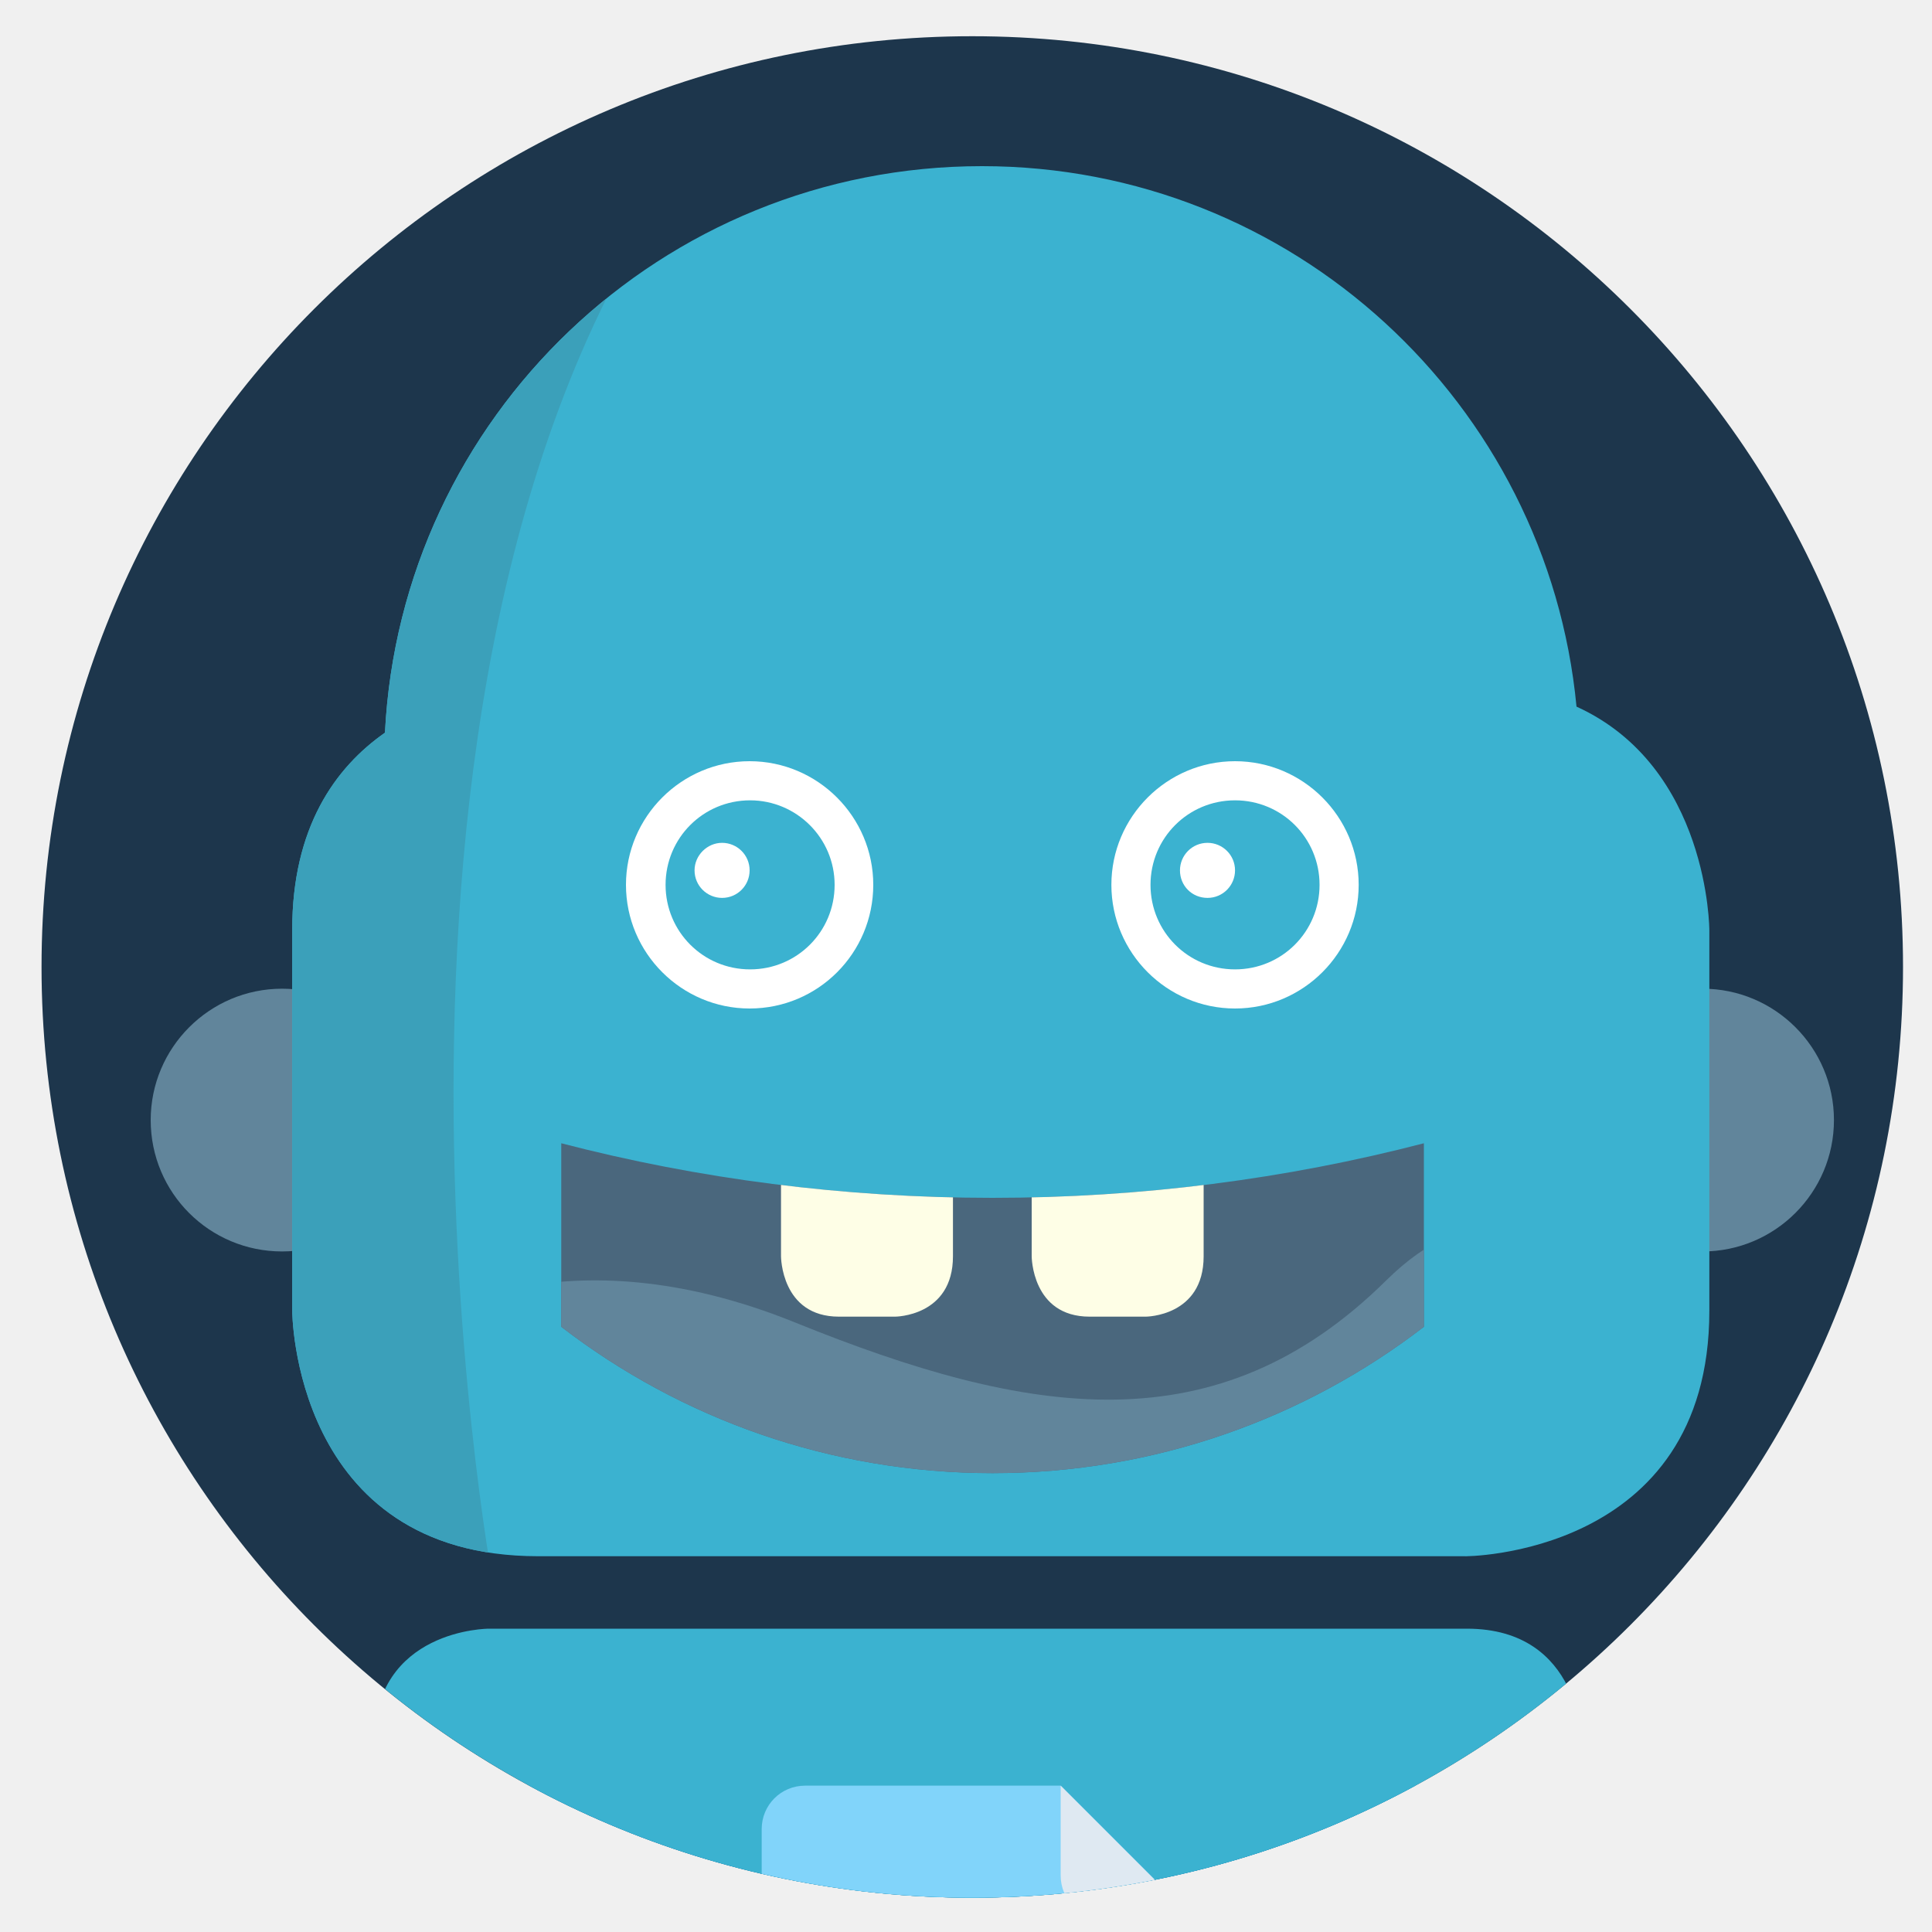
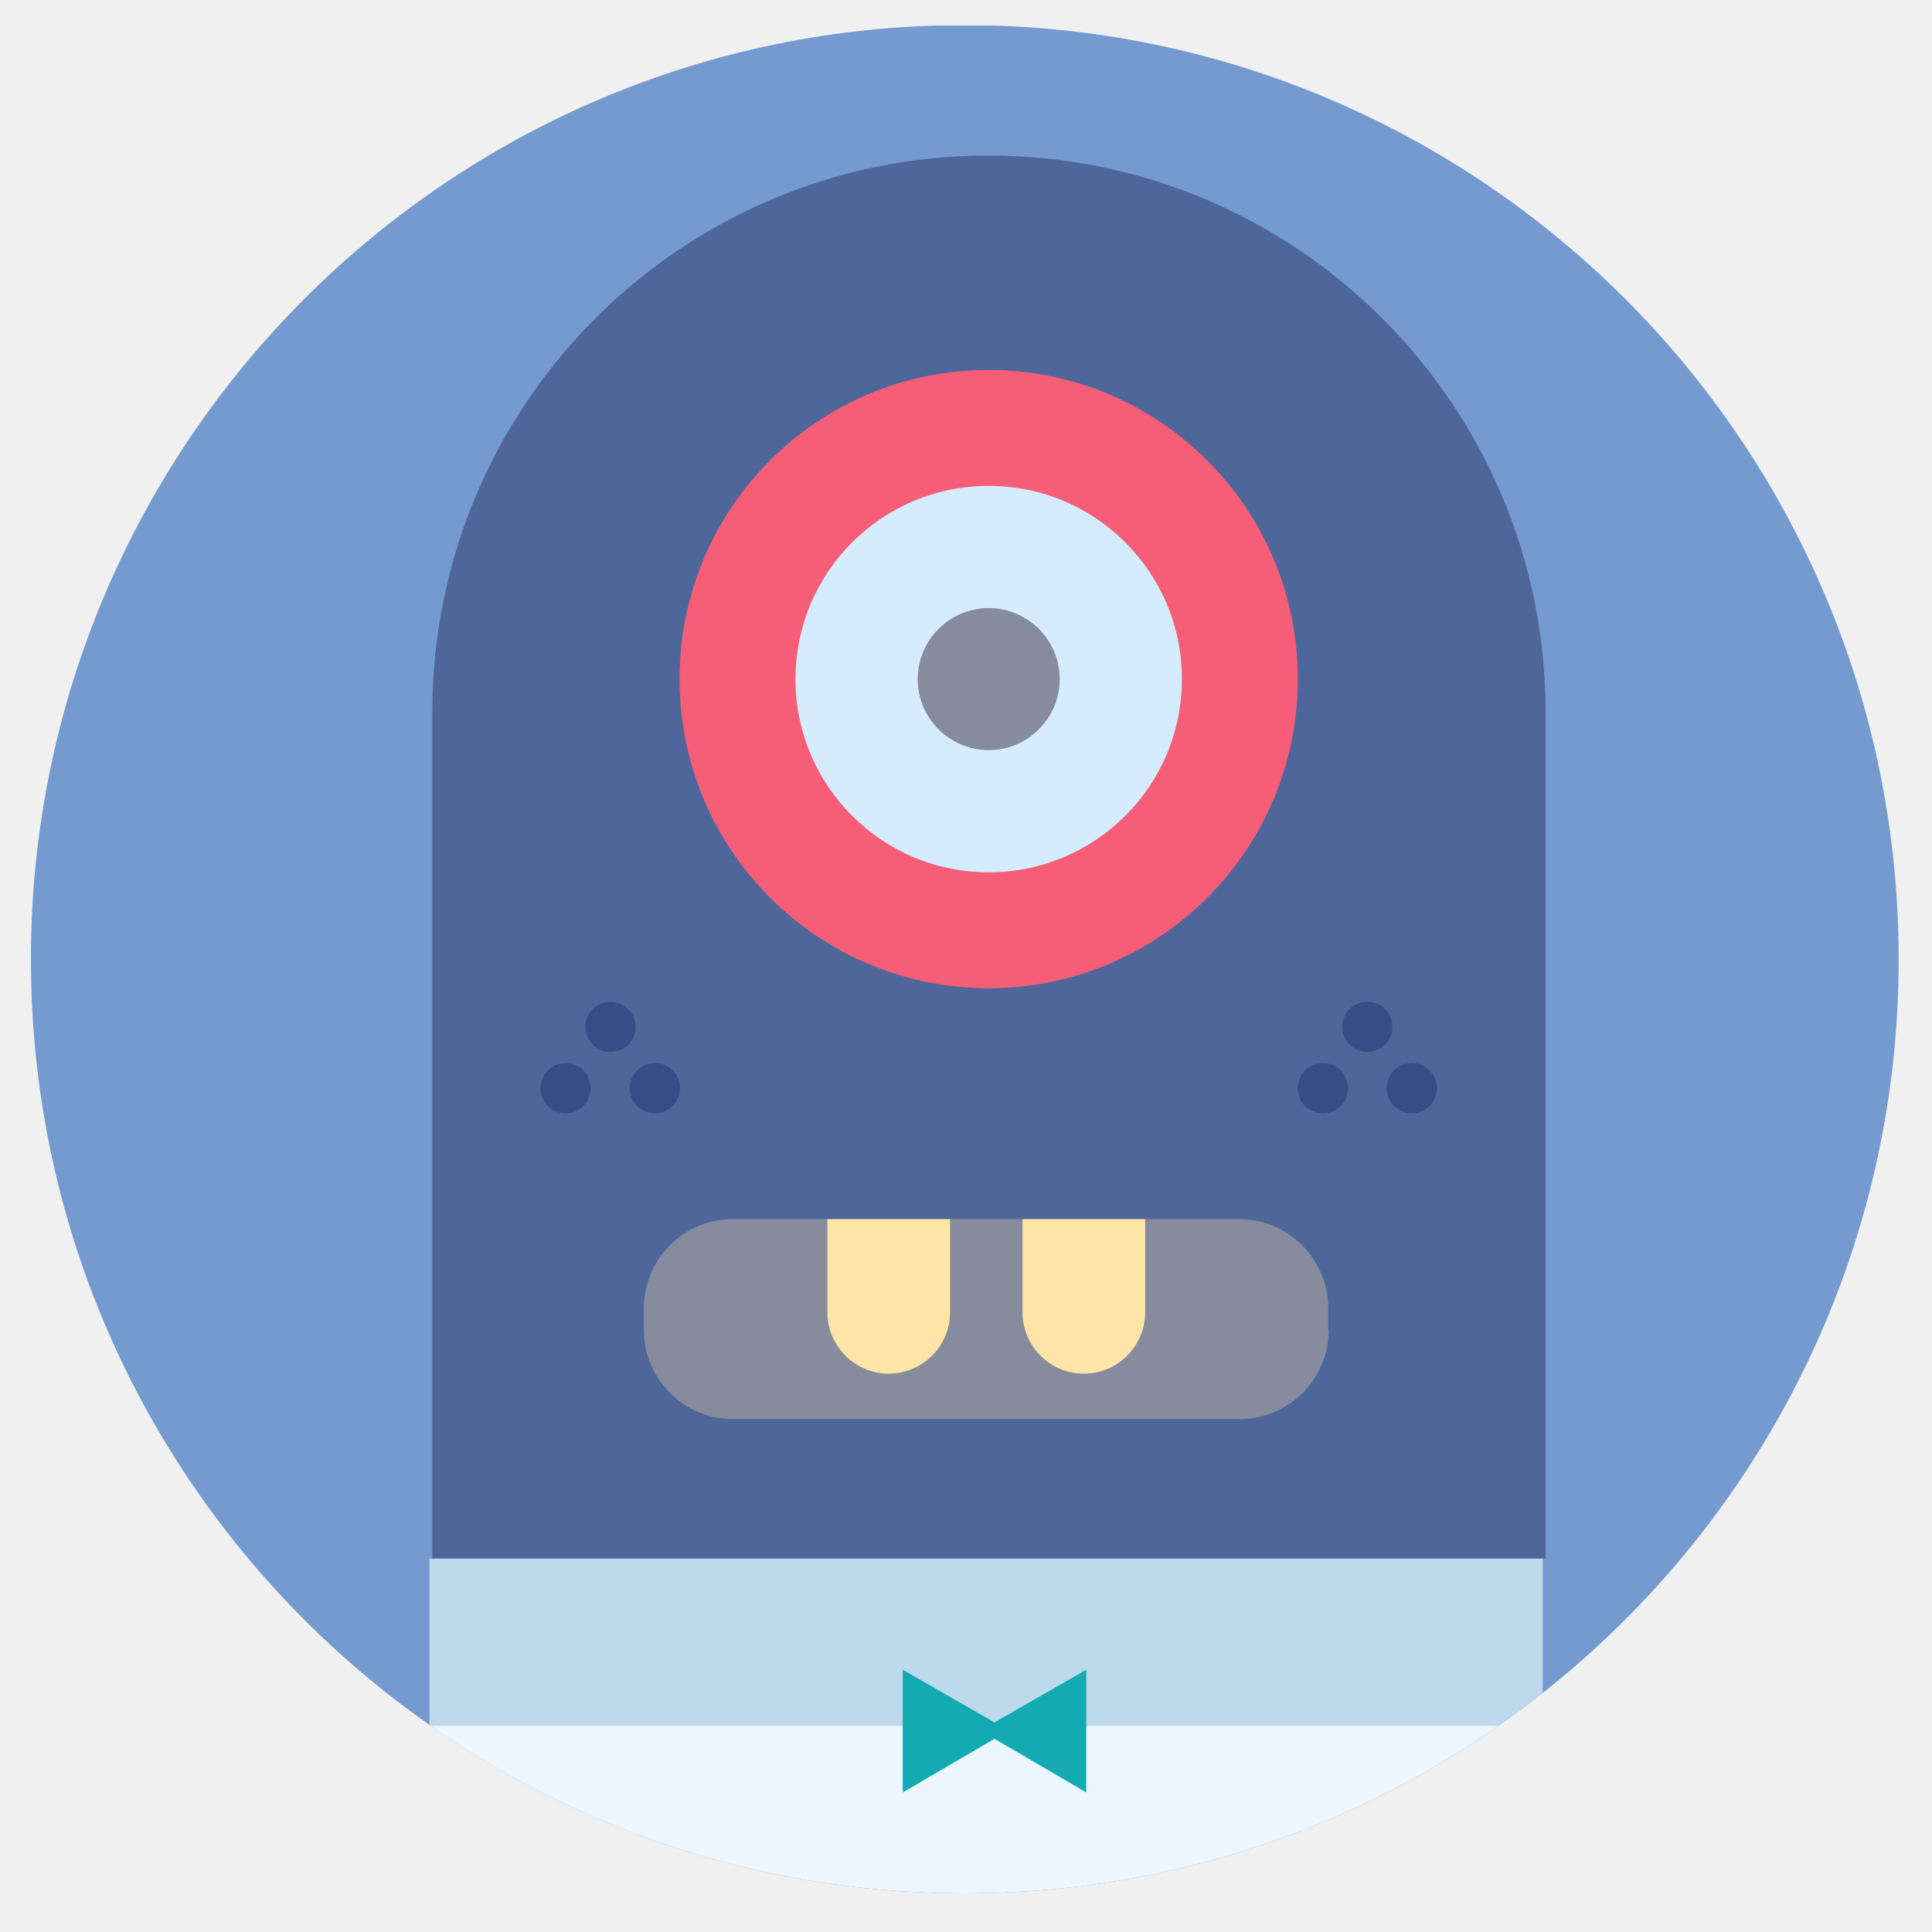
<svg xmlns="http://www.w3.org/2000/svg" xmlns:xlink="http://www.w3.org/1999/xlink" version="1.1" id="Layer_1" x="0px" y="0px" viewBox="0 0 400 400" style="enable-background:new 0 0 400 400;" xml:space="preserve">
  <style type="text/css">
- 	.st0{clip-path:url(#SVGID_2_);fill:#1D364C;}
- 	.st1{clip-path:url(#SVGID_4_);fill:#FBC02D;}
- 	.st2{clip-path:url(#SVGID_4_);fill:#61859B;}
- 	.st3{clip-path:url(#SVGID_4_);fill:#3BB2D0;}
- 	.st4{clip-path:url(#SVGID_6_);fill:#3BA0BA;}
- 	.st5{clip-path:url(#SVGID_8_);fill:#0297DB;}
- 	.st6{clip-path:url(#SVGID_8_);fill:#3BB2D0;}
- 	.st7{clip-path:url(#SVGID_8_);fill:#81D4FA;}
- 	.st8{clip-path:url(#SVGID_8_);fill:#DFE9F2;}
- 	.st9{clip-path:url(#SVGID_8_);fill:#FFFFFF;}
- 	.st10{clip-path:url(#SVGID_8_);fill:#4A677D;}
- 	.st11{clip-path:url(#SVGID_10_);fill:#61859B;}
- 	.st12{clip-path:url(#SVGID_10_);fill:#FEFEE6;}
+ 	.st0{clip-path:url(#SVGID_2_);fill:#749AD0;}
+ 	.st1{clip-path:url(#SVGID_4_);fill:#4F669B;}
+ 	.st2{clip-path:url(#SVGID_4_);fill:#BED8EC;}
+ 	.st3{clip-path:url(#SVGID_4_);fill:#ECF6FF;}
+ 	.st4{clip-path:url(#SVGID_4_);fill:#F65E78;}
+ 	.st5{clip-path:url(#SVGID_4_);fill:#D5ECFF;}
+ 	.st6{clip-path:url(#SVGID_4_);fill:#868B9D;}
+ 	.st7{clip-path:url(#SVGID_4_);fill:#384D86;}
+ 	.st8{clip-path:url(#SVGID_4_);fill:#FFE4A7;}
+ 	.st9{clip-path:url(#SVGID_4_);fill:#14AAB1;}
</style>
  <g>
    <defs>
-       <rect id="SVGID_1_" x="8.6" y="7.5" width="385.4" height="385.4" />
+       <rect id="SVGID_1_" x="6.4" y="5.3" width="386.7" height="386.7" />
    </defs>
    <clipPath id="SVGID_2_">
      <use xlink:href="#SVGID_1_" style="overflow:visible;" />
    </clipPath>
-     <path class="st0" d="M201.3,392.9c106.4,0,192.7-86.3,192.7-192.7S307.7,7.5,201.3,7.5S8.6,93.8,8.6,200.2S94.8,392.9,201.3,392.9" />
+     <path class="st0" d="M199.7,392c106.8,0,193.4-86.6,193.4-193.4c0-106.8-86.6-193.4-193.4-193.4S6.4,91.9,6.4,198.6   C6.4,305.4,92.9,392,199.7,392" />
  </g>
  <g>
    <defs>
-       <circle id="SVGID_3_" cx="201.3" cy="200.2" r="192.7" />
+       <circle id="SVGID_3_" cx="199.7" cy="198.6" r="193.4" />
    </defs>
    <clipPath id="SVGID_4_">
      <use xlink:href="#SVGID_3_" style="overflow:visible;" />
    </clipPath>
-     <path class="st1" d="M132.6,105.5c0,0-33,0-33,33V157c0,0,0,33,33,33h149.3c0,0,33,0,33-33v-18.5c0,0,0-33-33-33H132.6z" />
-     <path class="st2" d="M352.5,259.1c15,0,27.2-12.2,27.2-27.2c0-15-12.2-27.2-27.2-27.2c-15,0-27.2,12.2-27.2,27.2   C325.4,247,337.5,259.1,352.5,259.1" />
-     <path class="st2" d="M58.4,259.1c15,0,27.2-12.2,27.2-27.2c0-15-12.2-27.2-27.2-27.2s-27.2,12.2-27.2,27.2   C31.2,247,43.4,259.1,58.4,259.1" />
-     <path class="st3" d="M353.9,271.4v-78.8c0,0,0-33.8-27.5-46.3c-6-62.8-58.8-111.9-123.1-111.9C137,34.4,83,86.3,79.7,151.7   c-10.3,7.2-19.2,19.6-19.2,40.8v78.8c0,0,0,50.9,50.9,50.9H303C303,322.3,353.9,322.3,353.9,271.4" />
-   </g>
-   <g>
-     <defs>
-       <path id="SVGID_5_" d="M79.7,151.7c-10.3,7.2-19.2,19.6-19.2,40.8v78.8c0,0,0,50.9,50.9,50.9H303c0,0,50.9,0,50.9-50.9v-78.8    c0,0,0-33.8-27.5-46.3c-6-62.8-58.8-111.9-123.1-111.9C137,34.4,83,86.4,79.7,151.7" />
-     </defs>
-     <clipPath id="SVGID_6_">
-       <use xlink:href="#SVGID_5_" style="overflow:visible;" />
-     </clipPath>
-     <path class="st4" d="M102.1,327.9c0,0-37.3-201.4,47.2-303C233.9-76.5,68,34.4,68,34.4L-1.6,132l-25.8,104.6v85.6L85.1,343   L102.1,327.9z" />
-   </g>
-   <g>
-     <defs>
-       <circle id="SVGID_7_" cx="201.3" cy="200.2" r="192.7" />
-     </defs>
-     <clipPath id="SVGID_8_">
-       <use xlink:href="#SVGID_7_" style="overflow:visible;" />
-     </clipPath>
-     <path class="st5" d="M66.5,369.7c0,0-13.4,0-13.4,13.4v6.6c0,0,0,13.4,13.4,13.4h267.1c0,0,13.4,0,13.4-13.4v-6.6   c0,0,0-13.4-13.4-13.4H66.5z" />
-     <path class="st6" d="M37.5,343c0,0-20.1,0-20.1,20.1v132.3c0,0,0,20.1,20.1,20.1h6.2c0,0,20.1,0,20.1-20.1V363.1   c0,0,0-20.1-20.1-20.1H37.5z" />
-     <path class="st6" d="M360.5,343c0,0-20.1,0-20.1,20.1v132.3c0,0,0,20.1,20.1,20.1h6.2c0,0,20.1,0,20.1-20.1V363.1   c0,0,0-20.1-20.1-20.1H360.5z" />
-     <path class="st6" d="M101.2,337.2c0,0-23.8,0-23.8,23.8v181.6h250.1V361c0,0,0-23.8-23.8-23.8H101.2z" />
-     <path class="st7" d="M219.6,369.7h-52.9c-5,0-9,4-9,9v102.5c0,5,4,9,9,9h71.5c5,0,9-4,9-9v-83.9L219.6,369.7z" />
-     <path class="st8" d="M228.6,397.3h18.6l-27.6-27.6v18.6C219.6,393.3,223.6,397.3,228.6,397.3" />
-     <path class="st9" d="M149.5,185.9c3.2,0,5.7-2.6,5.7-5.7c0-3.2-2.6-5.7-5.7-5.7s-5.7,2.6-5.7,5.7   C143.8,183.4,146.4,185.9,149.5,185.9" />
-     <path class="st9" d="M172.8,183.2c0,9.7-7.8,17.5-17.5,17.5c-9.7,0-17.5-7.8-17.5-17.5c0-9.7,7.8-17.5,17.5-17.5   C164.9,165.7,172.8,173.5,172.8,183.2 M180.8,183.2c0-14.1-11.5-25.6-25.6-25.6c-14.1,0-25.6,11.5-25.6,25.6s11.5,25.6,25.6,25.6   C169.4,208.8,180.8,197.3,180.8,183.2" />
-     <path class="st9" d="M250,185.9c3.2,0,5.7-2.6,5.7-5.7c0-3.2-2.6-5.7-5.7-5.7c-3.2,0-5.7,2.6-5.7,5.7   C244.3,183.4,246.8,185.9,250,185.9" />
-     <path class="st9" d="M273.2,183.2c0,9.7-7.8,17.5-17.5,17.5c-9.7,0-17.5-7.8-17.5-17.5c0-9.7,7.8-17.5,17.5-17.5   C265.4,165.7,273.2,173.5,273.2,183.2 M281.3,183.2c0-14.1-11.5-25.6-25.6-25.6c-14.1,0-25.6,11.5-25.6,25.6s11.5,25.6,25.6,25.6   C269.8,208.8,281.3,197.3,281.3,183.2" />
-     <path class="st10" d="M116.2,236.7v38c24.7,19,55.7,30.3,89.3,30.3s64.6-11.3,89.3-30.3v-38c-28.5,7.4-58.5,11.3-89.3,11.3   C174.6,248,144.7,244.1,116.2,236.7" />
-   </g>
-   <g>
-     <defs>
-       <path id="SVGID_9_" d="M205.5,248c-30.8,0-60.8-3.9-89.3-11.3v38c24.7,19,55.7,30.3,89.3,30.3s64.6-11.3,89.3-30.3v-38    C266.2,244.1,236.3,248,205.5,248" />
-     </defs>
-     <clipPath id="SVGID_10_">
-       <use xlink:href="#SVGID_9_" style="overflow:visible;" />
-     </clipPath>
-     <path class="st11" d="M87.9,273.8c0,0,28.3-19.6,76.7,0c48.4,19.6,87.4,25.9,122.4-8.7c35-34.6,55.9,24.7,55.9,24.7   s-32.6,26.5-44.2,23.2c-11.6-3.3-103.9,0.3-114.1,0.3c-10.1,0-99.8-12.3-108.4-12.3C67.7,301,87.9,273.8,87.9,273.8" />
-     <path class="st12" d="M161.7,210.1v50c0,0,0,12.5,12,12.5h11.6c0,0,12,0,12-12.5v-50H161.7z" />
-     <path class="st12" d="M213.6,210.1v50c0,0,0,12.5,12,12.5h11.6c0,0,12,0,12-12.5v-50H213.6z" />
+     <path class="st1" d="M320,147.5c0-63.7-51.6-115.3-115.3-115.3S89.5,83.8,89.5,147.5c0,0.8,0,1.5,0,2.3h0v172.9H320V149.8h0   C320,149,320,148.3,320,147.5" />
+     <rect x="88.9" y="322.7" class="st2" width="230.5" height="34.6" />
+     <rect x="88.9" y="357.3" class="st3" width="230.5" height="65.7" />
+     <path class="st4" d="M268.7,140.6c0,35.3-28.6,64-64,64c-35.3,0-64-28.6-64-64s28.6-64,64-64C240.1,76.6,268.7,105.3,268.7,140.6" />
+     <path class="st5" d="M244.7,140.6c0,22.1-17.9,40-40,40s-40-17.9-40-40s17.9-40,40-40S244.7,118.5,244.7,140.6" />
+     <path class="st6" d="M219.4,140.6c0,8.1-6.6,14.7-14.7,14.7s-14.7-6.6-14.7-14.7s6.6-14.7,14.7-14.7S219.4,132.5,219.4,140.6" />
+     <path class="st7" d="M122.3,225.3c0,2.9-2.3,5.2-5.2,5.2c-2.9,0-5.2-2.3-5.2-5.2c0-2.9,2.3-5.2,5.2-5.2   C120,220.1,122.3,222.4,122.3,225.3" />
+     <path class="st7" d="M140.8,225.3c0,2.9-2.3,5.2-5.2,5.2c-2.9,0-5.2-2.3-5.2-5.2c0-2.9,2.3-5.2,5.2-5.2   C138.5,220.1,140.8,222.4,140.8,225.3" />
+     <path class="st7" d="M131.6,212.6c0,2.9-2.3,5.2-5.2,5.2c-2.9,0-5.2-2.3-5.2-5.2c0-2.9,2.3-5.2,5.2-5.2   C129.2,207.4,131.6,209.8,131.6,212.6" />
+     <path class="st7" d="M279.1,225.3c0,2.9-2.3,5.2-5.2,5.2s-5.2-2.3-5.2-5.2c0-2.9,2.3-5.2,5.2-5.2S279.1,222.4,279.1,225.3" />
+     <path class="st7" d="M297.5,225.3c0,2.9-2.3,5.2-5.2,5.2c-2.9,0-5.2-2.3-5.2-5.2c0-2.9,2.3-5.2,5.2-5.2   C295.2,220.1,297.5,222.4,297.5,225.3" />
+     <path class="st7" d="M288.3,212.6c0,2.9-2.3,5.2-5.2,5.2s-5.2-2.3-5.2-5.2c0-2.9,2.3-5.2,5.2-5.2S288.3,209.8,288.3,212.6" />
+     <path class="st6" d="M275.1,275.4c0,10.1-8.3,18.4-18.4,18.4H151.7c-10.1,0-18.4-8.3-18.4-18.4v-4.6c0-10.1,8.3-18.4,18.4-18.4   h104.9c10.1,0,18.4,8.3,18.4,18.4V275.4z" />
+     <path class="st8" d="M171.3,271.7c0,7,5.7,12.7,12.7,12.7s12.7-5.7,12.7-12.7c0-0.1,0-0.2,0-0.3h0v-19h-25.4v19h0   C171.3,271.5,171.3,271.6,171.3,271.7" />
+     <path class="st8" d="M211.7,271.7c0,7,5.7,12.7,12.7,12.7c7,0,12.7-5.7,12.7-12.7c0-0.1,0-0.2,0-0.3v-19h-25.4v19h0   C211.7,271.5,211.7,271.6,211.7,271.7" />
+     <polygon class="st9" points="224.9,345.7 205.9,356.6 186.9,345.7 186.9,371.1 205.9,360 224.9,371.1  " />
  </g>
</svg>
